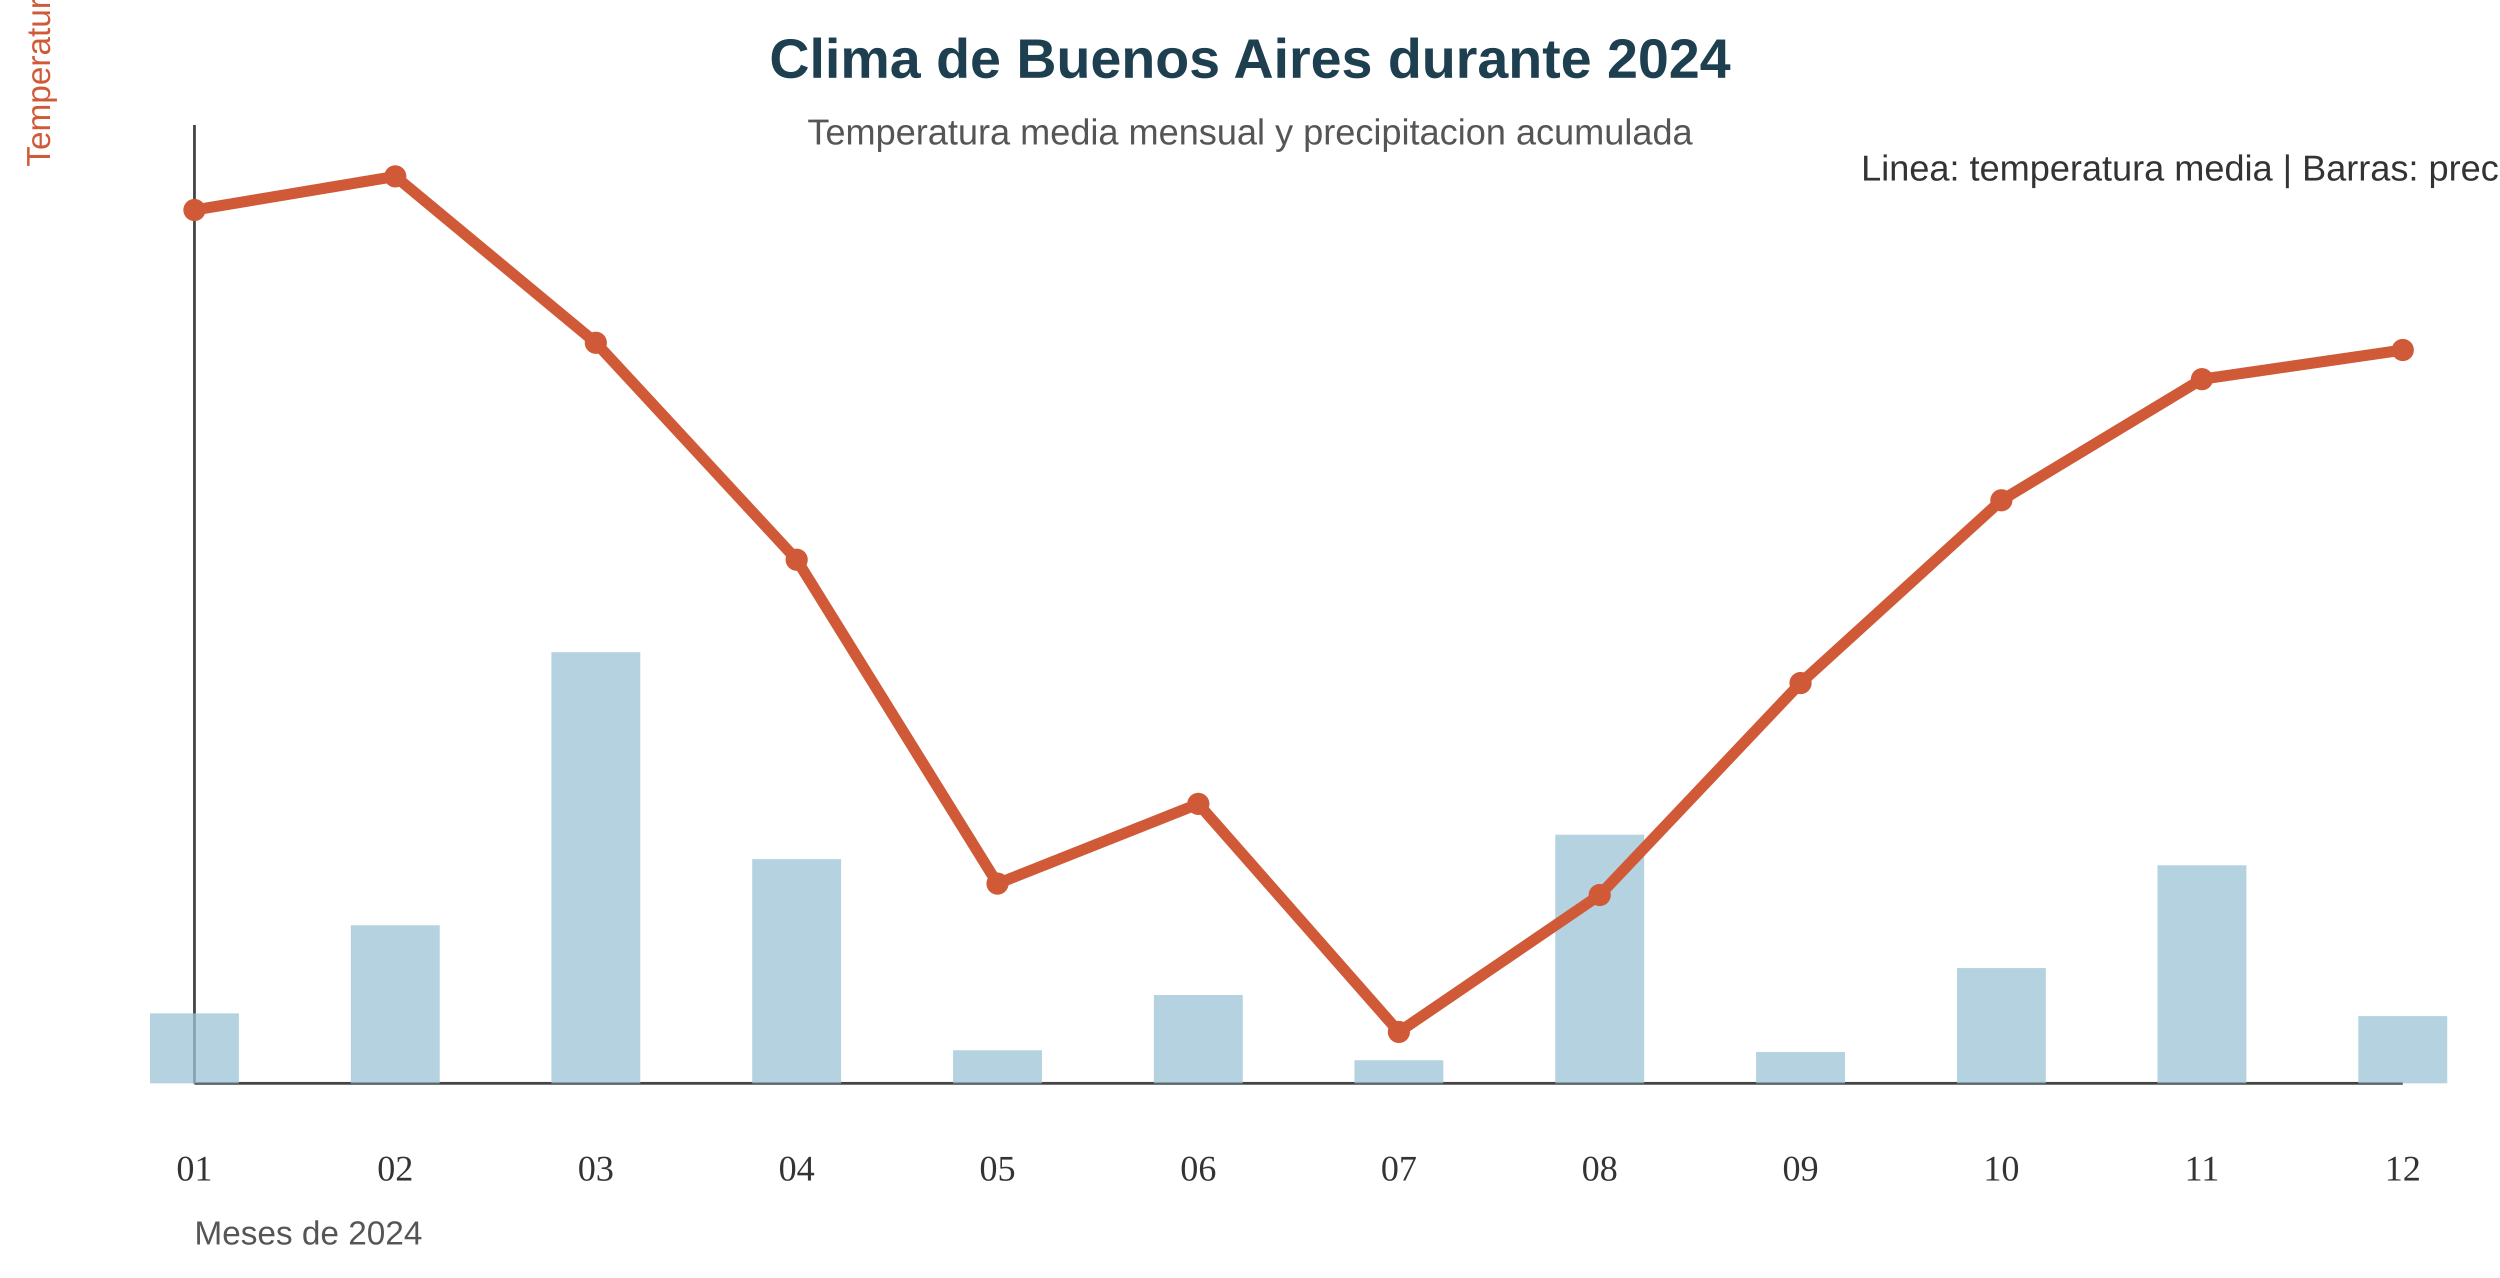
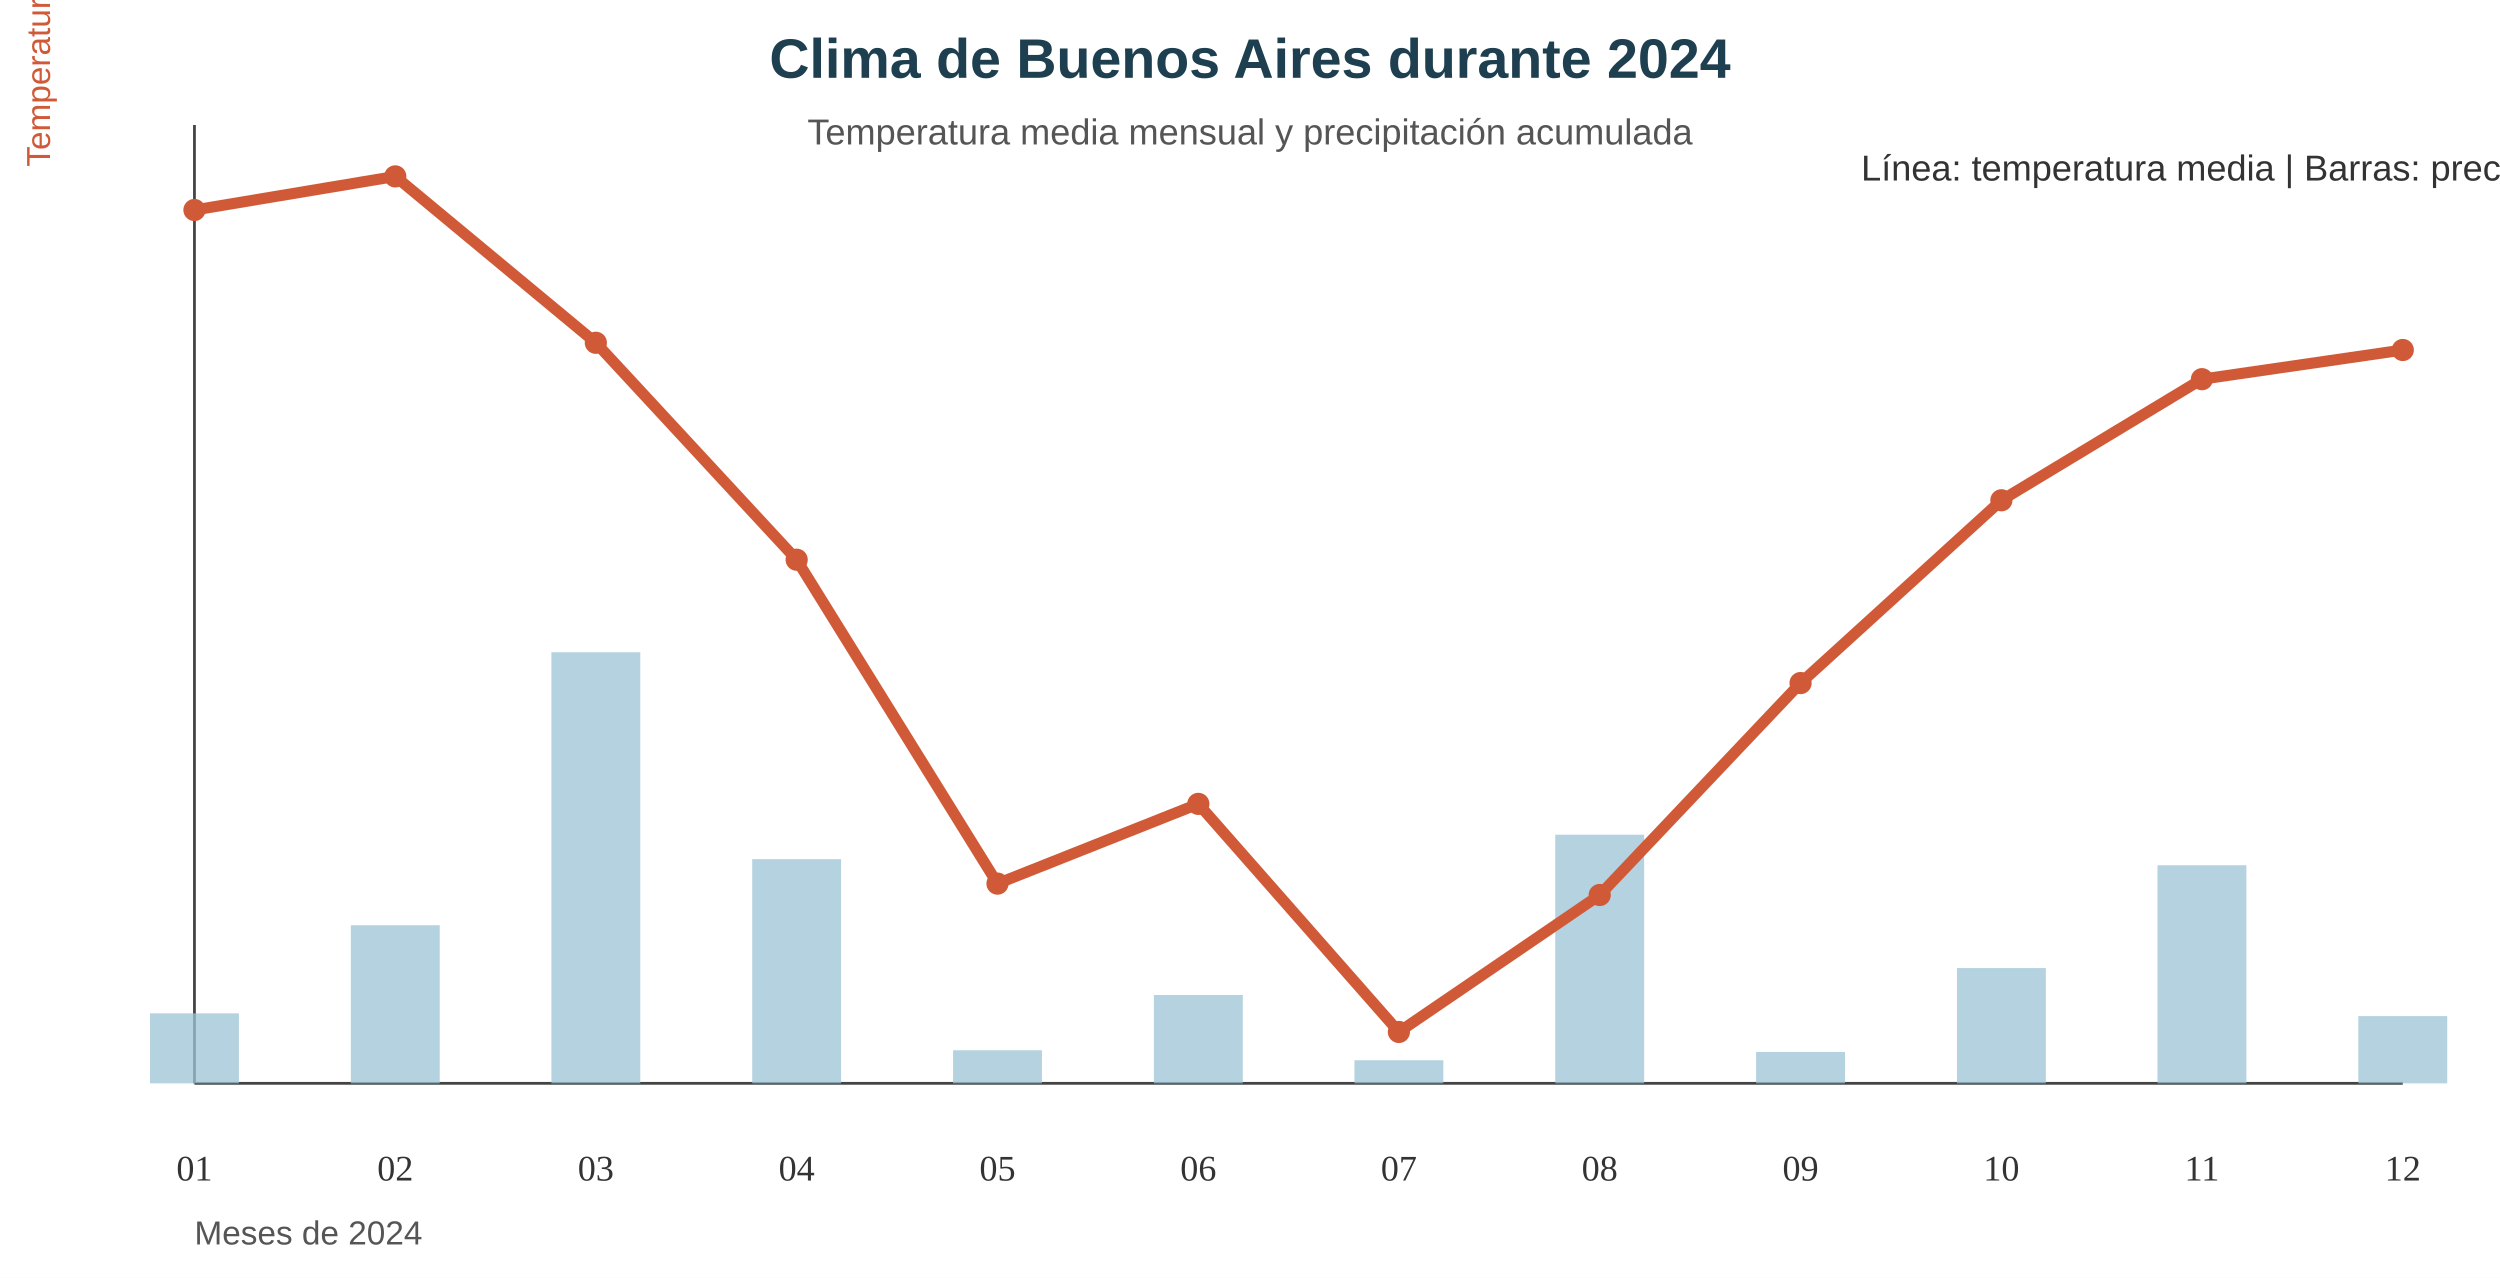
<svg xmlns="http://www.w3.org/2000/svg" width="900" height="460" viewBox="0 0 900 460">
  <rect width="100%" height="100%" fill="#ffffff" />
  <text x="450.0" y="28" text-anchor="middle" font-family="Arial" font-size="20" font-weight="bold" fill="#1d3f4f">Clima de Buenos Aires durante 2024</text>
-   <text x="450.0" y="52" text-anchor="middle" font-family="Arial" font-size="13" fill="#555">Temperatura media mensual y precipitacion acumulada</text>
+   <text x="450.0" y="52" text-anchor="middle" font-family="Arial" font-size="13" fill="#555">Temperatura media mensual y precipitación acumulada</text>
  <line x1="70" y1="390" x2="865" y2="390" stroke="#444" />
  <line x1="70" y1="45" x2="70" y2="390" stroke="#444" />
  <rect x="54.0" y="364.8" width="32" height="25.2" fill="#9bc3d4" opacity="0.75" />
  <rect x="126.3" y="333.1" width="32" height="56.9" fill="#9bc3d4" opacity="0.75" />
  <rect x="198.5" y="234.8" width="32" height="155.2" fill="#9bc3d4" opacity="0.75" />
  <rect x="270.8" y="309.3" width="32" height="80.7" fill="#9bc3d4" opacity="0.75" />
  <rect x="343.1" y="378.1" width="32" height="11.9" fill="#9bc3d4" opacity="0.75" />
  <rect x="415.4" y="358.2" width="32" height="31.8" fill="#9bc3d4" opacity="0.75" />
  <rect x="487.6" y="381.7" width="32" height="8.3" fill="#9bc3d4" opacity="0.75" />
  <rect x="559.9" y="300.5" width="32" height="89.5" fill="#9bc3d4" opacity="0.75" />
  <rect x="632.2" y="378.7" width="32" height="11.3" fill="#9bc3d4" opacity="0.75" />
  <rect x="704.5" y="348.5" width="32" height="41.5" fill="#9bc3d4" opacity="0.75" />
  <rect x="776.7" y="311.5" width="32" height="78.5" fill="#9bc3d4" opacity="0.75" />
  <rect x="849.0" y="365.8" width="32" height="24.2" fill="#9bc3d4" opacity="0.75" />
  <polyline points="70.0,75.6 142.3,63.5 214.5,123.4 286.8,201.5 359.1,318.1 431.4,289.4 503.6,371.5 575.9,322.2 648.2,245.9 720.5,180.1 792.7,136.5 865.0,126.0" fill="none" stroke="#d05a37" stroke-width="4" />
  <circle cx="70.0" cy="75.6" r="4" fill="#d05a37" />
  <circle cx="142.3" cy="63.5" r="4" fill="#d05a37" />
  <circle cx="214.5" cy="123.4" r="4" fill="#d05a37" />
  <circle cx="286.8" cy="201.5" r="4" fill="#d05a37" />
  <circle cx="359.1" cy="318.1" r="4" fill="#d05a37" />
  <circle cx="431.4" cy="289.4" r="4" fill="#d05a37" />
  <circle cx="503.6" cy="371.5" r="4" fill="#d05a37" />
  <circle cx="575.9" cy="322.2" r="4" fill="#d05a37" />
  <circle cx="648.2" cy="245.9" r="4" fill="#d05a37" />
  <circle cx="720.5" cy="180.1" r="4" fill="#d05a37" />
  <circle cx="792.7" cy="136.5" r="4" fill="#d05a37" />
  <circle cx="865.0" cy="126.0" r="4" fill="#d05a37" />
  <text x="70.0" y="425" text-anchor="middle" font-size="13" fill="#333">01</text>
  <text x="142.3" y="425" text-anchor="middle" font-size="13" fill="#333">02</text>
  <text x="214.5" y="425" text-anchor="middle" font-size="13" fill="#333">03</text>
  <text x="286.8" y="425" text-anchor="middle" font-size="13" fill="#333">04</text>
  <text x="359.1" y="425" text-anchor="middle" font-size="13" fill="#333">05</text>
  <text x="431.4" y="425" text-anchor="middle" font-size="13" fill="#333">06</text>
  <text x="503.6" y="425" text-anchor="middle" font-size="13" fill="#333">07</text>
  <text x="575.9" y="425" text-anchor="middle" font-size="13" fill="#333">08</text>
  <text x="648.2" y="425" text-anchor="middle" font-size="13" fill="#333">09</text>
  <text x="720.5" y="425" text-anchor="middle" font-size="13" fill="#333">10</text>
  <text x="792.7" y="425" text-anchor="middle" font-size="13" fill="#333">11</text>
  <text x="865.0" y="425" text-anchor="middle" font-size="13" fill="#333">12</text>
  <text x="70" y="448" font-family="Arial" font-size="12" fill="#555">Meses de 2024</text>
  <text x="18" y="60" font-family="Arial" font-size="12" fill="#d05a37" transform="rotate(-90 18,60)">Temperatura media</text>
-   <text x="670" y="65" font-family="Arial" font-size="13" fill="#333">Linea: temperatura media | Barras: precipitacion</text>
+   <text x="670" y="65" font-family="Arial" font-size="13" fill="#333">Línea: temperatura media | Barras: precipitación</text>
</svg>
